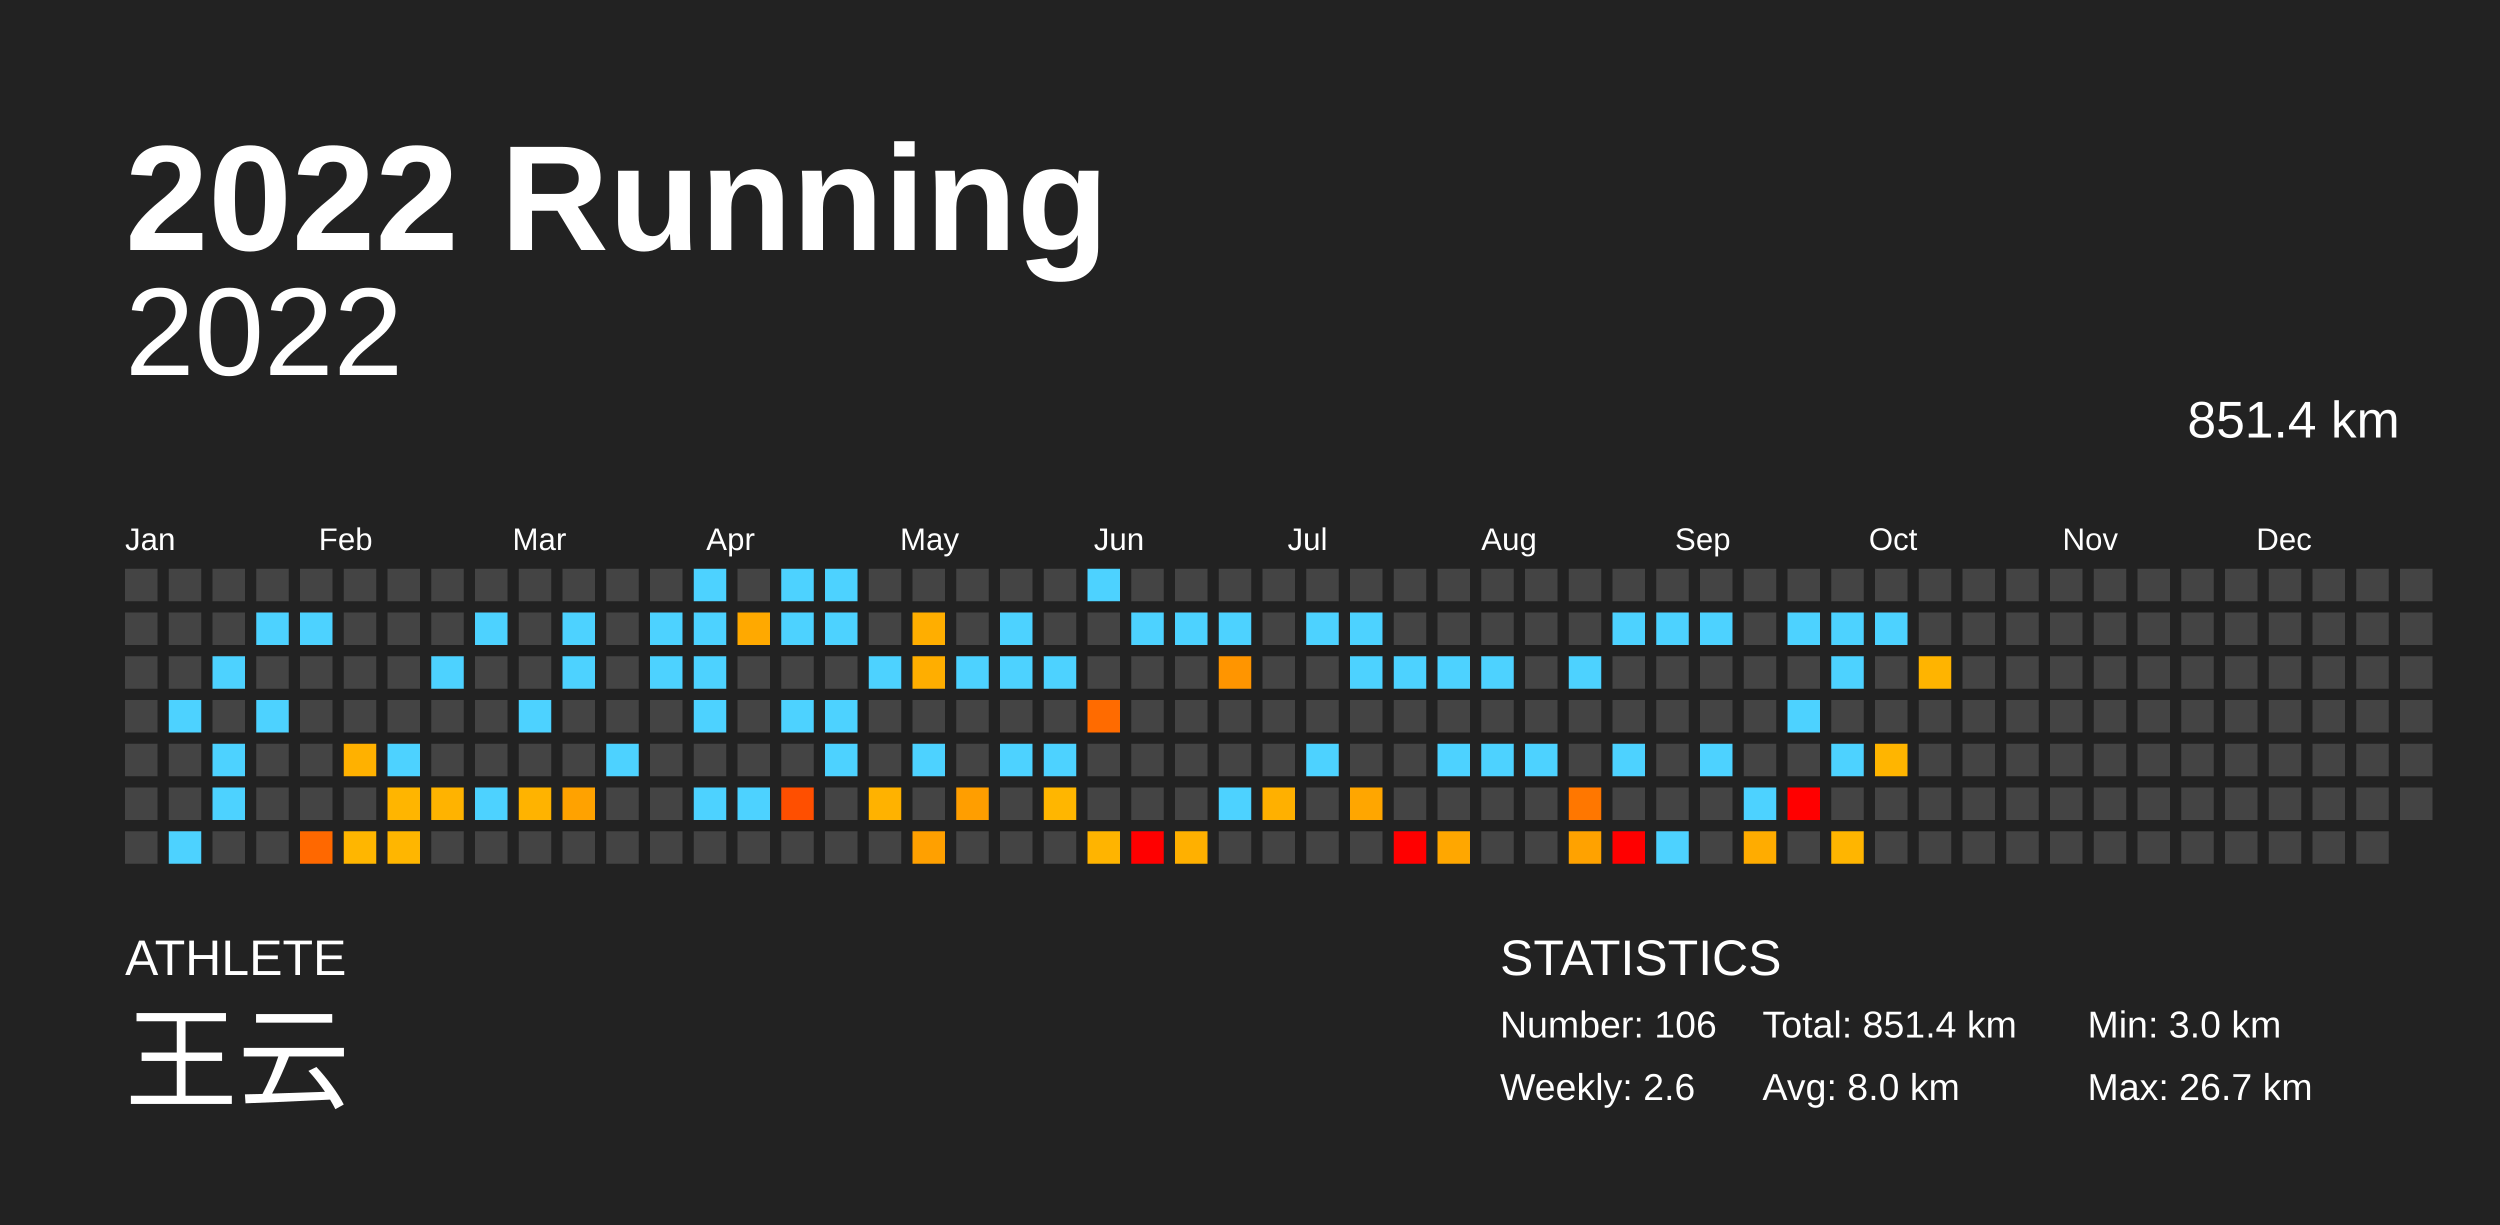
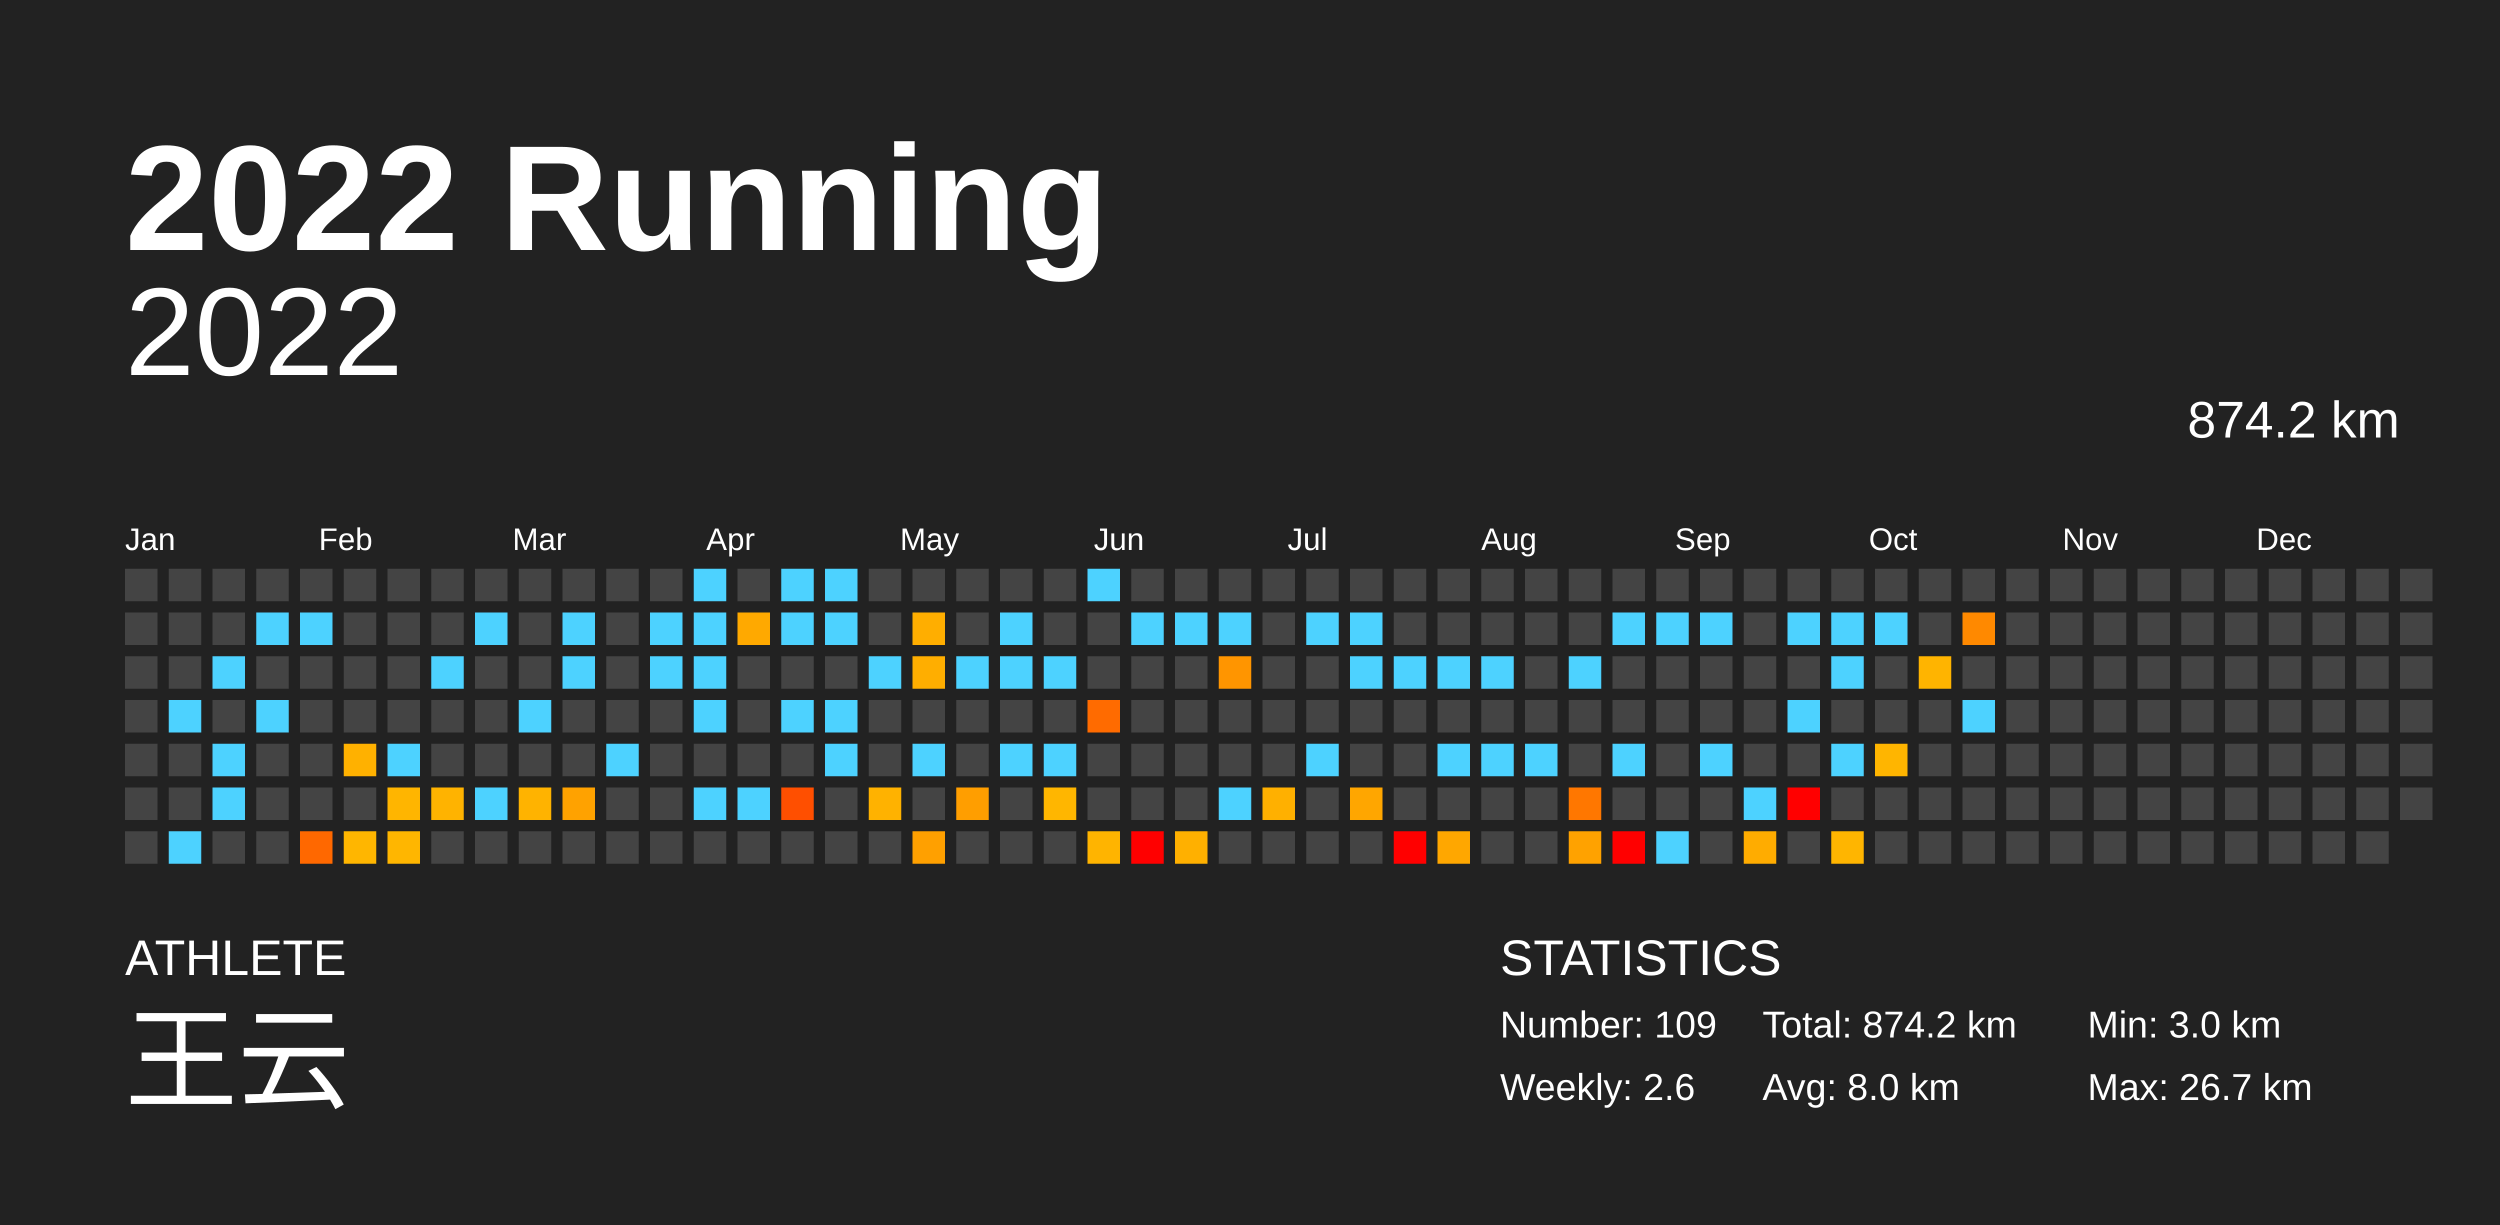
<svg xmlns="http://www.w3.org/2000/svg" baseProfile="full" height="98mm" version="1.1" viewBox="0,0,200,98" width="200mm">
  <defs />
  <rect fill="#222222" height="98" width="200" x="0" y="0" />
  <text fill="#FFFFFF" style="font-size:12px; font-family:Arial; font-weight:bold;" x="10" y="20">2022 Running</text>
  <text fill="#FFFFFF" style="font-size:4px; font-family:Arial" x="10" y="78">ATHLETE</text>
  <text fill="#FFFFFF" style="font-size:9px; font-family:Arial" x="10" y="88">王云</text>
  <text fill="#FFFFFF" style="font-size:4px; font-family:Arial" x="120" y="78">STATISTICS</text>
-   <text fill="#FFFFFF" style="font-size:3px; font-family:Arial" x="120" y="83">Number: 106</text>
+   <text fill="#FFFFFF" style="font-size:3px; font-family:Arial" x="120" y="83">Number: 109</text>
  <text fill="#FFFFFF" style="font-size:3px; font-family:Arial" x="120" y="88">Weekly: 2.6</text>
-   <text fill="#FFFFFF" style="font-size:3px; font-family:Arial" x="141" y="83">Total: 851.4 km</text>
+   <text fill="#FFFFFF" style="font-size:3px; font-family:Arial" x="141" y="83">Total: 874.2 km</text>
  <text fill="#FFFFFF" style="font-size:3px; font-family:Arial" x="141" y="88">Avg: 8.0 km</text>
  <text fill="#FFFFFF" style="font-size:3px; font-family:Arial" x="167" y="83">Min: 3.0 km</text>
  <text fill="#FFFFFF" style="font-size:3px; font-family:Arial" x="167" y="88">Max: 26.7 km</text>
  <text alignment-baseline="hanging" fill="#FFFFFF" style="font-size:10.0px; font-family:Arial;" x="10" y="30">2022</text>
-   <text alignment-baseline="hanging" fill="#FFFFFF" style="font-size:4.125px; font-family:Arial;" x="175" y="35">851.4 km</text>
+   <text alignment-baseline="hanging" fill="#FFFFFF" style="font-size:4.125px; font-family:Arial;" x="175" y="35">874.2 km</text>
  <text fill="#FFFFFF" style="font-size:2.5px; font-family:Arial" x="10.0" y="44">Jan</text>
  <text fill="#FFFFFF" style="font-size:2.5px; font-family:Arial" x="25.5" y="44">Feb</text>
  <text fill="#FFFFFF" style="font-size:2.5px; font-family:Arial" x="41.0" y="44">Mar</text>
  <text fill="#FFFFFF" style="font-size:2.5px; font-family:Arial" x="56.5" y="44">Apr</text>
  <text fill="#FFFFFF" style="font-size:2.5px; font-family:Arial" x="72.0" y="44">May</text>
  <text fill="#FFFFFF" style="font-size:2.5px; font-family:Arial" x="87.5" y="44">Jun</text>
  <text fill="#FFFFFF" style="font-size:2.5px; font-family:Arial" x="103.0" y="44">Jul</text>
  <text fill="#FFFFFF" style="font-size:2.5px; font-family:Arial" x="118.5" y="44">Aug</text>
  <text fill="#FFFFFF" style="font-size:2.5px; font-family:Arial" x="134.0" y="44">Sep</text>
  <text fill="#FFFFFF" style="font-size:2.5px; font-family:Arial" x="149.5" y="44">Oct</text>
  <text fill="#FFFFFF" style="font-size:2.5px; font-family:Arial" x="165.0" y="44">Nov</text>
  <text fill="#FFFFFF" style="font-size:2.5px; font-family:Arial" x="180.5" y="44">Dec</text>
  <rect fill="#444444" height="2.6" width="2.6" x="10.0" y="45.5" />
  <rect fill="#444444" height="2.6" width="2.6" x="10.0" y="49.0" />
  <rect fill="#444444" height="2.6" width="2.6" x="10.0" y="52.5" />
  <rect fill="#444444" height="2.6" width="2.6" x="10.0" y="56.0" />
  <rect fill="#444444" height="2.6" width="2.6" x="10.0" y="59.5" />
  <rect fill="#444444" height="2.6" width="2.6" x="10.0" y="63.0" />
  <rect fill="#444444" height="2.6" width="2.6" x="10.0" y="66.5" />
  <rect fill="#444444" height="2.6" width="2.6" x="13.5" y="45.5" />
  <rect fill="#444444" height="2.6" width="2.6" x="13.5" y="49.0" />
  <rect fill="#444444" height="2.6" width="2.6" x="13.5" y="52.5" />
  <rect fill="#4dd2ff" height="2.6" width="2.6" x="13.5" y="56.0" />
  <rect fill="#444444" height="2.6" width="2.6" x="13.5" y="59.5" />
  <rect fill="#444444" height="2.6" width="2.6" x="13.5" y="63.0" />
  <rect fill="#4dd2ff" height="2.6" width="2.6" x="13.5" y="66.5" />
  <rect fill="#444444" height="2.6" width="2.6" x="17.0" y="45.5" />
  <rect fill="#444444" height="2.6" width="2.6" x="17.0" y="49.0" />
  <rect fill="#4dd2ff" height="2.6" width="2.6" x="17.0" y="52.5" />
  <rect fill="#444444" height="2.6" width="2.6" x="17.0" y="56.0" />
  <rect fill="#4dd2ff" height="2.6" width="2.6" x="17.0" y="59.5" />
  <rect fill="#4dd2ff" height="2.6" width="2.6" x="17.0" y="63.0" />
  <rect fill="#444444" height="2.6" width="2.6" x="17.0" y="66.5" />
  <rect fill="#444444" height="2.6" width="2.6" x="20.5" y="45.5" />
  <rect fill="#4dd2ff" height="2.6" width="2.6" x="20.5" y="49.0" />
  <rect fill="#444444" height="2.6" width="2.6" x="20.5" y="52.5" />
  <rect fill="#4dd2ff" height="2.6" width="2.6" x="20.5" y="56.0" />
  <rect fill="#444444" height="2.6" width="2.6" x="20.5" y="59.5" />
  <rect fill="#444444" height="2.6" width="2.6" x="20.5" y="63.0" />
  <rect fill="#444444" height="2.6" width="2.6" x="20.5" y="66.5" />
  <rect fill="#444444" height="2.6" width="2.6" x="24.0" y="45.5" />
  <rect fill="#4dd2ff" height="2.6" width="2.6" x="24.0" y="49.0" />
  <rect fill="#444444" height="2.6" width="2.6" x="24.0" y="52.5" />
  <rect fill="#444444" height="2.6" width="2.6" x="24.0" y="56.0" />
  <rect fill="#444444" height="2.6" width="2.6" x="24.0" y="59.5" />
  <rect fill="#444444" height="2.6" width="2.6" x="24.0" y="63.0" />
  <rect fill="#ff6800" height="2.6" width="2.6" x="24.0" y="66.5" />
  <rect fill="#444444" height="2.6" width="2.6" x="27.5" y="45.5" />
  <rect fill="#444444" height="2.6" width="2.6" x="27.5" y="49.0" />
  <rect fill="#444444" height="2.6" width="2.6" x="27.5" y="52.5" />
  <rect fill="#444444" height="2.6" width="2.6" x="27.5" y="56.0" />
  <rect fill="#ffb100" height="2.6" width="2.6" x="27.5" y="59.5" />
  <rect fill="#444444" height="2.6" width="2.6" x="27.5" y="63.0" />
  <rect fill="#ffb600" height="2.6" width="2.6" x="27.5" y="66.5" />
  <rect fill="#444444" height="2.6" width="2.6" x="31.0" y="45.5" />
  <rect fill="#444444" height="2.6" width="2.6" x="31.0" y="49.0" />
  <rect fill="#444444" height="2.6" width="2.6" x="31.0" y="52.5" />
  <rect fill="#444444" height="2.6" width="2.6" x="31.0" y="56.0" />
  <rect fill="#4dd2ff" height="2.6" width="2.6" x="31.0" y="59.5" />
  <rect fill="#ffb500" height="2.6" width="2.6" x="31.0" y="63.0" />
  <rect fill="#ffb600" height="2.6" width="2.6" x="31.0" y="66.5" />
  <rect fill="#444444" height="2.6" width="2.6" x="34.5" y="45.5" />
  <rect fill="#444444" height="2.6" width="2.6" x="34.5" y="49.0" />
  <rect fill="#4dd2ff" height="2.6" width="2.6" x="34.5" y="52.5" />
  <rect fill="#444444" height="2.6" width="2.6" x="34.5" y="56.0" />
  <rect fill="#444444" height="2.6" width="2.6" x="34.5" y="59.5" />
  <rect fill="#ffb300" height="2.6" width="2.6" x="34.5" y="63.0" />
  <rect fill="#444444" height="2.6" width="2.6" x="34.5" y="66.5" />
  <rect fill="#444444" height="2.6" width="2.6" x="38.0" y="45.5" />
  <rect fill="#4dd2ff" height="2.6" width="2.6" x="38.0" y="49.0" />
  <rect fill="#444444" height="2.6" width="2.6" x="38.0" y="52.5" />
  <rect fill="#444444" height="2.6" width="2.6" x="38.0" y="56.0" />
  <rect fill="#444444" height="2.6" width="2.6" x="38.0" y="59.5" />
  <rect fill="#4dd2ff" height="2.6" width="2.6" x="38.0" y="63.0" />
  <rect fill="#444444" height="2.6" width="2.6" x="38.0" y="66.5" />
  <rect fill="#444444" height="2.6" width="2.6" x="41.5" y="45.5" />
  <rect fill="#444444" height="2.6" width="2.6" x="41.5" y="49.0" />
  <rect fill="#444444" height="2.6" width="2.6" x="41.5" y="52.5" />
  <rect fill="#4dd2ff" height="2.6" width="2.6" x="41.5" y="56.0" />
  <rect fill="#444444" height="2.6" width="2.6" x="41.5" y="59.5" />
  <rect fill="#ffb300" height="2.6" width="2.6" x="41.5" y="63.0" />
  <rect fill="#444444" height="2.6" width="2.6" x="41.5" y="66.5" />
  <rect fill="#444444" height="2.6" width="2.6" x="45.0" y="45.5" />
  <rect fill="#4dd2ff" height="2.6" width="2.6" x="45.0" y="49.0" />
  <rect fill="#4dd2ff" height="2.6" width="2.6" x="45.0" y="52.5" />
  <rect fill="#444444" height="2.6" width="2.6" x="45.0" y="56.0" />
  <rect fill="#444444" height="2.6" width="2.6" x="45.0" y="59.5" />
  <rect fill="#ffa200" height="2.6" width="2.6" x="45.0" y="63.0" />
  <rect fill="#444444" height="2.6" width="2.6" x="45.0" y="66.5" />
  <rect fill="#444444" height="2.6" width="2.6" x="48.5" y="45.5" />
  <rect fill="#444444" height="2.6" width="2.6" x="48.5" y="49.0" />
  <rect fill="#444444" height="2.6" width="2.6" x="48.5" y="52.5" />
  <rect fill="#444444" height="2.6" width="2.6" x="48.5" y="56.0" />
  <rect fill="#4dd2ff" height="2.6" width="2.6" x="48.5" y="59.5" />
  <rect fill="#444444" height="2.6" width="2.6" x="48.5" y="63.0" />
  <rect fill="#444444" height="2.6" width="2.6" x="48.5" y="66.5" />
  <rect fill="#444444" height="2.6" width="2.6" x="52.0" y="45.5" />
  <rect fill="#4dd2ff" height="2.6" width="2.6" x="52.0" y="49.0" />
  <rect fill="#4dd2ff" height="2.6" width="2.6" x="52.0" y="52.5" />
  <rect fill="#444444" height="2.6" width="2.6" x="52.0" y="56.0" />
  <rect fill="#444444" height="2.6" width="2.6" x="52.0" y="59.5" />
  <rect fill="#444444" height="2.6" width="2.6" x="52.0" y="63.0" />
  <rect fill="#444444" height="2.6" width="2.6" x="52.0" y="66.5" />
  <rect fill="#4dd2ff" height="2.6" width="2.6" x="55.5" y="45.5" />
  <rect fill="#4dd2ff" height="2.6" width="2.6" x="55.5" y="49.0" />
  <rect fill="#4dd2ff" height="2.6" width="2.6" x="55.5" y="52.5" />
  <rect fill="#4dd2ff" height="2.6" width="2.6" x="55.5" y="56.0" />
  <rect fill="#444444" height="2.6" width="2.6" x="55.5" y="59.5" />
  <rect fill="#4dd2ff" height="2.6" width="2.6" x="55.5" y="63.0" />
  <rect fill="#444444" height="2.6" width="2.6" x="55.5" y="66.5" />
  <rect fill="#444444" height="2.6" width="2.6" x="59.0" y="45.5" />
  <rect fill="#ffa900" height="2.6" width="2.6" x="59.0" y="49.0" />
  <rect fill="#444444" height="2.6" width="2.6" x="59.0" y="52.5" />
  <rect fill="#444444" height="2.6" width="2.6" x="59.0" y="56.0" />
  <rect fill="#444444" height="2.6" width="2.6" x="59.0" y="59.5" />
  <rect fill="#4dd2ff" height="2.6" width="2.6" x="59.0" y="63.0" />
  <rect fill="#444444" height="2.6" width="2.6" x="59.0" y="66.5" />
  <rect fill="#4dd2ff" height="2.6" width="2.6" x="62.5" y="45.5" />
  <rect fill="#4dd2ff" height="2.6" width="2.6" x="62.5" y="49.0" />
  <rect fill="#444444" height="2.6" width="2.6" x="62.5" y="52.5" />
  <rect fill="#4dd2ff" height="2.6" width="2.6" x="62.5" y="56.0" />
  <rect fill="#444444" height="2.6" width="2.6" x="62.5" y="59.5" />
  <rect fill="#ff4f00" height="2.6" width="2.6" x="62.5" y="63.0" />
  <rect fill="#444444" height="2.6" width="2.6" x="62.5" y="66.5" />
  <rect fill="#4dd2ff" height="2.6" width="2.6" x="66.0" y="45.5" />
  <rect fill="#4dd2ff" height="2.6" width="2.6" x="66.0" y="49.0" />
  <rect fill="#444444" height="2.6" width="2.6" x="66.0" y="52.5" />
  <rect fill="#4dd2ff" height="2.6" width="2.6" x="66.0" y="56.0" />
  <rect fill="#4dd2ff" height="2.6" width="2.6" x="66.0" y="59.5" />
  <rect fill="#444444" height="2.6" width="2.6" x="66.0" y="63.0" />
  <rect fill="#444444" height="2.6" width="2.6" x="66.0" y="66.5" />
  <rect fill="#444444" height="2.6" width="2.6" x="69.5" y="45.5" />
  <rect fill="#444444" height="2.6" width="2.6" x="69.5" y="49.0" />
  <rect fill="#4dd2ff" height="2.6" width="2.6" x="69.5" y="52.5" />
  <rect fill="#444444" height="2.6" width="2.6" x="69.5" y="56.0" />
  <rect fill="#444444" height="2.6" width="2.6" x="69.5" y="59.5" />
  <rect fill="#ffb200" height="2.6" width="2.6" x="69.5" y="63.0" />
  <rect fill="#444444" height="2.6" width="2.6" x="69.5" y="66.5" />
  <rect fill="#444444" height="2.6" width="2.6" x="73.0" y="45.5" />
  <rect fill="#ffae00" height="2.6" width="2.6" x="73.0" y="49.0" />
  <rect fill="#ffae00" height="2.6" width="2.6" x="73.0" y="52.5" />
  <rect fill="#444444" height="2.6" width="2.6" x="73.0" y="56.0" />
  <rect fill="#4dd2ff" height="2.6" width="2.6" x="73.0" y="59.5" />
  <rect fill="#444444" height="2.6" width="2.6" x="73.0" y="63.0" />
  <rect fill="#ffa000" height="2.6" width="2.6" x="73.0" y="66.5" />
  <rect fill="#444444" height="2.6" width="2.6" x="76.5" y="45.5" />
  <rect fill="#444444" height="2.6" width="2.6" x="76.5" y="49.0" />
  <rect fill="#4dd2ff" height="2.6" width="2.6" x="76.5" y="52.5" />
  <rect fill="#444444" height="2.6" width="2.6" x="76.5" y="56.0" />
  <rect fill="#444444" height="2.6" width="2.6" x="76.5" y="59.5" />
  <rect fill="#ff9e00" height="2.6" width="2.6" x="76.5" y="63.0" />
  <rect fill="#444444" height="2.6" width="2.6" x="76.5" y="66.5" />
  <rect fill="#444444" height="2.6" width="2.6" x="80.0" y="45.5" />
  <rect fill="#4dd2ff" height="2.6" width="2.6" x="80.0" y="49.0" />
  <rect fill="#4dd2ff" height="2.6" width="2.6" x="80.0" y="52.5" />
  <rect fill="#444444" height="2.6" width="2.6" x="80.0" y="56.0" />
  <rect fill="#4dd2ff" height="2.6" width="2.6" x="80.0" y="59.5" />
  <rect fill="#444444" height="2.6" width="2.6" x="80.0" y="63.0" />
  <rect fill="#444444" height="2.6" width="2.6" x="80.0" y="66.5" />
  <rect fill="#444444" height="2.6" width="2.6" x="83.5" y="45.5" />
  <rect fill="#444444" height="2.6" width="2.6" x="83.5" y="49.0" />
  <rect fill="#4dd2ff" height="2.6" width="2.6" x="83.5" y="52.5" />
  <rect fill="#444444" height="2.6" width="2.6" x="83.5" y="56.0" />
  <rect fill="#4dd2ff" height="2.6" width="2.6" x="83.5" y="59.5" />
  <rect fill="#ffb600" height="2.6" width="2.6" x="83.5" y="63.0" />
  <rect fill="#444444" height="2.6" width="2.6" x="83.5" y="66.5" />
  <rect fill="#4dd2ff" height="2.6" width="2.6" x="87.0" y="45.5" />
  <rect fill="#444444" height="2.6" width="2.6" x="87.0" y="49.0" />
  <rect fill="#444444" height="2.6" width="2.6" x="87.0" y="52.5" />
  <rect fill="#ff6b00" height="2.6" width="2.6" x="87.0" y="56.0" />
  <rect fill="#444444" height="2.6" width="2.6" x="87.0" y="59.5" />
  <rect fill="#444444" height="2.6" width="2.6" x="87.0" y="63.0" />
  <rect fill="#ffb400" height="2.6" width="2.6" x="87.0" y="66.5" />
  <rect fill="#444444" height="2.6" width="2.6" x="90.5" y="45.5" />
  <rect fill="#4dd2ff" height="2.6" width="2.6" x="90.5" y="49.0" />
  <rect fill="#444444" height="2.6" width="2.6" x="90.5" y="52.5" />
  <rect fill="#444444" height="2.6" width="2.6" x="90.5" y="56.0" />
  <rect fill="#444444" height="2.6" width="2.6" x="90.5" y="59.5" />
  <rect fill="#444444" height="2.6" width="2.6" x="90.5" y="63.0" />
  <rect fill="red" height="2.6" width="2.6" x="90.5" y="66.5" />
  <rect fill="#444444" height="2.6" width="2.6" x="94.0" y="45.5" />
  <rect fill="#4dd2ff" height="2.6" width="2.6" x="94.0" y="49.0" />
  <rect fill="#444444" height="2.6" width="2.6" x="94.0" y="52.5" />
  <rect fill="#444444" height="2.6" width="2.6" x="94.0" y="56.0" />
  <rect fill="#444444" height="2.6" width="2.6" x="94.0" y="59.5" />
  <rect fill="#444444" height="2.6" width="2.6" x="94.0" y="63.0" />
  <rect fill="#ffb000" height="2.6" width="2.6" x="94.0" y="66.5" />
  <rect fill="#444444" height="2.6" width="2.6" x="97.5" y="45.5" />
  <rect fill="#4dd2ff" height="2.6" width="2.6" x="97.5" y="49.0" />
  <rect fill="#ff9500" height="2.6" width="2.6" x="97.5" y="52.5" />
  <rect fill="#444444" height="2.6" width="2.6" x="97.5" y="56.0" />
  <rect fill="#444444" height="2.6" width="2.6" x="97.5" y="59.5" />
  <rect fill="#4dd2ff" height="2.6" width="2.6" x="97.5" y="63.0" />
  <rect fill="#444444" height="2.6" width="2.6" x="97.5" y="66.5" />
  <rect fill="#444444" height="2.6" width="2.6" x="101.0" y="45.5" />
  <rect fill="#444444" height="2.6" width="2.6" x="101.0" y="49.0" />
  <rect fill="#444444" height="2.6" width="2.6" x="101.0" y="52.5" />
  <rect fill="#444444" height="2.6" width="2.6" x="101.0" y="56.0" />
  <rect fill="#444444" height="2.6" width="2.6" x="101.0" y="59.5" />
  <rect fill="#ffb000" height="2.6" width="2.6" x="101.0" y="63.0" />
  <rect fill="#444444" height="2.6" width="2.6" x="101.0" y="66.5" />
  <rect fill="#444444" height="2.6" width="2.6" x="104.5" y="45.5" />
  <rect fill="#4dd2ff" height="2.6" width="2.6" x="104.5" y="49.0" />
  <rect fill="#444444" height="2.6" width="2.6" x="104.5" y="52.5" />
  <rect fill="#444444" height="2.6" width="2.6" x="104.5" y="56.0" />
  <rect fill="#4dd2ff" height="2.6" width="2.6" x="104.5" y="59.5" />
  <rect fill="#444444" height="2.6" width="2.6" x="104.5" y="63.0" />
  <rect fill="#444444" height="2.6" width="2.6" x="104.5" y="66.5" />
  <rect fill="#444444" height="2.6" width="2.6" x="108.0" y="45.5" />
  <rect fill="#4dd2ff" height="2.6" width="2.6" x="108.0" y="49.0" />
  <rect fill="#4dd2ff" height="2.6" width="2.6" x="108.0" y="52.5" />
  <rect fill="#444444" height="2.6" width="2.6" x="108.0" y="56.0" />
  <rect fill="#444444" height="2.6" width="2.6" x="108.0" y="59.5" />
  <rect fill="#ffa600" height="2.6" width="2.6" x="108.0" y="63.0" />
  <rect fill="#444444" height="2.6" width="2.6" x="108.0" y="66.5" />
  <rect fill="#444444" height="2.6" width="2.6" x="111.5" y="45.5" />
  <rect fill="#444444" height="2.6" width="2.6" x="111.5" y="49.0" />
  <rect fill="#4dd2ff" height="2.6" width="2.6" x="111.5" y="52.5" />
  <rect fill="#444444" height="2.6" width="2.6" x="111.5" y="56.0" />
  <rect fill="#444444" height="2.6" width="2.6" x="111.5" y="59.5" />
  <rect fill="#444444" height="2.6" width="2.6" x="111.5" y="63.0" />
  <rect fill="red" height="2.6" width="2.6" x="111.5" y="66.5" />
  <rect fill="#444444" height="2.6" width="2.6" x="115.0" y="45.5" />
  <rect fill="#444444" height="2.6" width="2.6" x="115.0" y="49.0" />
  <rect fill="#4dd2ff" height="2.6" width="2.6" x="115.0" y="52.5" />
  <rect fill="#444444" height="2.6" width="2.6" x="115.0" y="56.0" />
  <rect fill="#4dd2ff" height="2.6" width="2.6" x="115.0" y="59.5" />
  <rect fill="#444444" height="2.6" width="2.6" x="115.0" y="63.0" />
  <rect fill="#ffa700" height="2.6" width="2.6" x="115.0" y="66.5" />
  <rect fill="#444444" height="2.6" width="2.6" x="118.5" y="45.5" />
  <rect fill="#444444" height="2.6" width="2.6" x="118.5" y="49.0" />
  <rect fill="#4dd2ff" height="2.6" width="2.6" x="118.5" y="52.5" />
  <rect fill="#444444" height="2.6" width="2.6" x="118.5" y="56.0" />
  <rect fill="#4dd2ff" height="2.6" width="2.6" x="118.5" y="59.5" />
  <rect fill="#444444" height="2.6" width="2.6" x="118.5" y="63.0" />
  <rect fill="#444444" height="2.6" width="2.6" x="118.5" y="66.5" />
  <rect fill="#444444" height="2.6" width="2.6" x="122.0" y="45.5" />
  <rect fill="#444444" height="2.6" width="2.6" x="122.0" y="49.0" />
  <rect fill="#444444" height="2.6" width="2.6" x="122.0" y="52.5" />
  <rect fill="#444444" height="2.6" width="2.6" x="122.0" y="56.0" />
  <rect fill="#4dd2ff" height="2.6" width="2.6" x="122.0" y="59.5" />
  <rect fill="#444444" height="2.6" width="2.6" x="122.0" y="63.0" />
  <rect fill="#444444" height="2.6" width="2.6" x="122.0" y="66.5" />
  <rect fill="#444444" height="2.6" width="2.6" x="125.5" y="45.5" />
  <rect fill="#444444" height="2.6" width="2.6" x="125.5" y="49.0" />
  <rect fill="#4dd2ff" height="2.6" width="2.6" x="125.5" y="52.5" />
  <rect fill="#444444" height="2.6" width="2.6" x="125.5" y="56.0" />
  <rect fill="#444444" height="2.6" width="2.6" x="125.5" y="59.5" />
  <rect fill="#ff7700" height="2.6" width="2.6" x="125.5" y="63.0" />
  <rect fill="#ffa200" height="2.6" width="2.6" x="125.5" y="66.5" />
  <rect fill="#444444" height="2.6" width="2.6" x="129.0" y="45.5" />
  <rect fill="#4dd2ff" height="2.6" width="2.6" x="129.0" y="49.0" />
  <rect fill="#444444" height="2.6" width="2.6" x="129.0" y="52.5" />
  <rect fill="#444444" height="2.6" width="2.6" x="129.0" y="56.0" />
  <rect fill="#4dd2ff" height="2.6" width="2.6" x="129.0" y="59.5" />
  <rect fill="#444444" height="2.6" width="2.6" x="129.0" y="63.0" />
  <rect fill="red" height="2.6" width="2.6" x="129.0" y="66.5" />
  <rect fill="#444444" height="2.6" width="2.6" x="132.5" y="45.5" />
  <rect fill="#4dd2ff" height="2.6" width="2.6" x="132.5" y="49.0" />
  <rect fill="#444444" height="2.6" width="2.6" x="132.5" y="52.5" />
  <rect fill="#444444" height="2.6" width="2.6" x="132.5" y="56.0" />
  <rect fill="#444444" height="2.6" width="2.6" x="132.5" y="59.5" />
  <rect fill="#444444" height="2.6" width="2.6" x="132.5" y="63.0" />
  <rect fill="#4dd2ff" height="2.6" width="2.6" x="132.5" y="66.5" />
  <rect fill="#444444" height="2.6" width="2.6" x="136.0" y="45.5" />
  <rect fill="#4dd2ff" height="2.6" width="2.6" x="136.0" y="49.0" />
  <rect fill="#444444" height="2.6" width="2.6" x="136.0" y="52.5" />
  <rect fill="#444444" height="2.6" width="2.6" x="136.0" y="56.0" />
  <rect fill="#4dd2ff" height="2.6" width="2.6" x="136.0" y="59.5" />
  <rect fill="#444444" height="2.6" width="2.6" x="136.0" y="63.0" />
  <rect fill="#444444" height="2.6" width="2.6" x="136.0" y="66.5" />
  <rect fill="#444444" height="2.6" width="2.6" x="139.5" y="45.5" />
  <rect fill="#444444" height="2.6" width="2.6" x="139.5" y="49.0" />
  <rect fill="#444444" height="2.6" width="2.6" x="139.5" y="52.5" />
  <rect fill="#444444" height="2.6" width="2.6" x="139.5" y="56.0" />
  <rect fill="#444444" height="2.6" width="2.6" x="139.5" y="59.5" />
  <rect fill="#4dd2ff" height="2.6" width="2.6" x="139.5" y="63.0" />
  <rect fill="#ffac00" height="2.6" width="2.6" x="139.5" y="66.5" />
  <rect fill="#444444" height="2.6" width="2.6" x="143.0" y="45.5" />
  <rect fill="#4dd2ff" height="2.6" width="2.6" x="143.0" y="49.0" />
  <rect fill="#444444" height="2.6" width="2.6" x="143.0" y="52.5" />
  <rect fill="#4dd2ff" height="2.6" width="2.6" x="143.0" y="56.0" />
  <rect fill="#444444" height="2.6" width="2.6" x="143.0" y="59.5" />
  <rect fill="red" height="2.6" width="2.6" x="143.0" y="63.0" />
  <rect fill="#444444" height="2.6" width="2.6" x="143.0" y="66.5" />
  <rect fill="#444444" height="2.6" width="2.6" x="146.5" y="45.5" />
  <rect fill="#4dd2ff" height="2.6" width="2.6" x="146.5" y="49.0" />
  <rect fill="#4dd2ff" height="2.6" width="2.6" x="146.5" y="52.5" />
  <rect fill="#444444" height="2.6" width="2.6" x="146.5" y="56.0" />
  <rect fill="#4dd2ff" height="2.6" width="2.6" x="146.5" y="59.5" />
  <rect fill="#444444" height="2.6" width="2.6" x="146.5" y="63.0" />
  <rect fill="#ffb500" height="2.6" width="2.6" x="146.5" y="66.5" />
  <rect fill="#444444" height="2.6" width="2.6" x="150.0" y="45.5" />
  <rect fill="#4dd2ff" height="2.6" width="2.6" x="150.0" y="49.0" />
  <rect fill="#444444" height="2.6" width="2.6" x="150.0" y="52.5" />
  <rect fill="#444444" height="2.6" width="2.6" x="150.0" y="56.0" />
  <rect fill="#ffb500" height="2.6" width="2.6" x="150.0" y="59.5" />
  <rect fill="#444444" height="2.6" width="2.6" x="150.0" y="63.0" />
  <rect fill="#444444" height="2.6" width="2.6" x="150.0" y="66.5" />
  <rect fill="#444444" height="2.6" width="2.6" x="153.5" y="45.5" />
  <rect fill="#444444" height="2.6" width="2.6" x="153.5" y="49.0" />
  <rect fill="#ffb400" height="2.6" width="2.6" x="153.5" y="52.5" />
  <rect fill="#444444" height="2.6" width="2.6" x="153.5" y="56.0" />
  <rect fill="#444444" height="2.6" width="2.6" x="153.5" y="59.5" />
  <rect fill="#444444" height="2.6" width="2.6" x="153.5" y="63.0" />
  <rect fill="#444444" height="2.6" width="2.6" x="153.5" y="66.5" />
  <rect fill="#444444" height="2.6" width="2.6" x="157.0" y="45.5" />
-   <rect fill="#444444" height="2.6" width="2.6" x="157.0" y="49.0" />
+   <rect fill="#ff8900" height="2.6" width="2.6" x="157.0" y="49.0" />
  <rect fill="#444444" height="2.6" width="2.6" x="157.0" y="52.5" />
-   <rect fill="#444444" height="2.6" width="2.6" x="157.0" y="56.0" />
+   <rect fill="#4dd2ff" height="2.6" width="2.6" x="157.0" y="56.0" />
  <rect fill="#444444" height="2.6" width="2.6" x="157.0" y="59.5" />
  <rect fill="#444444" height="2.6" width="2.6" x="157.0" y="63.0" />
  <rect fill="#444444" height="2.6" width="2.6" x="157.0" y="66.5" />
  <rect fill="#444444" height="2.6" width="2.6" x="160.5" y="45.5" />
  <rect fill="#444444" height="2.6" width="2.6" x="160.5" y="49.0" />
  <rect fill="#444444" height="2.6" width="2.6" x="160.5" y="52.5" />
  <rect fill="#444444" height="2.6" width="2.6" x="160.5" y="56.0" />
  <rect fill="#444444" height="2.6" width="2.6" x="160.5" y="59.5" />
  <rect fill="#444444" height="2.6" width="2.6" x="160.5" y="63.0" />
  <rect fill="#444444" height="2.6" width="2.6" x="160.5" y="66.5" />
  <rect fill="#444444" height="2.6" width="2.6" x="164.0" y="45.5" />
  <rect fill="#444444" height="2.6" width="2.6" x="164.0" y="49.0" />
  <rect fill="#444444" height="2.6" width="2.6" x="164.0" y="52.5" />
  <rect fill="#444444" height="2.6" width="2.6" x="164.0" y="56.0" />
  <rect fill="#444444" height="2.6" width="2.6" x="164.0" y="59.5" />
  <rect fill="#444444" height="2.6" width="2.6" x="164.0" y="63.0" />
  <rect fill="#444444" height="2.6" width="2.6" x="164.0" y="66.5" />
  <rect fill="#444444" height="2.6" width="2.6" x="167.5" y="45.5" />
  <rect fill="#444444" height="2.6" width="2.6" x="167.5" y="49.0" />
  <rect fill="#444444" height="2.6" width="2.6" x="167.5" y="52.5" />
  <rect fill="#444444" height="2.6" width="2.6" x="167.5" y="56.0" />
  <rect fill="#444444" height="2.6" width="2.6" x="167.5" y="59.5" />
  <rect fill="#444444" height="2.6" width="2.6" x="167.5" y="63.0" />
  <rect fill="#444444" height="2.6" width="2.6" x="167.5" y="66.5" />
  <rect fill="#444444" height="2.6" width="2.6" x="171.0" y="45.5" />
  <rect fill="#444444" height="2.6" width="2.6" x="171.0" y="49.0" />
  <rect fill="#444444" height="2.6" width="2.6" x="171.0" y="52.5" />
  <rect fill="#444444" height="2.6" width="2.6" x="171.0" y="56.0" />
  <rect fill="#444444" height="2.6" width="2.6" x="171.0" y="59.5" />
  <rect fill="#444444" height="2.6" width="2.6" x="171.0" y="63.0" />
  <rect fill="#444444" height="2.6" width="2.6" x="171.0" y="66.5" />
  <rect fill="#444444" height="2.6" width="2.6" x="174.5" y="45.5" />
  <rect fill="#444444" height="2.6" width="2.6" x="174.5" y="49.0" />
  <rect fill="#444444" height="2.6" width="2.6" x="174.5" y="52.5" />
  <rect fill="#444444" height="2.6" width="2.6" x="174.5" y="56.0" />
  <rect fill="#444444" height="2.6" width="2.6" x="174.5" y="59.5" />
  <rect fill="#444444" height="2.6" width="2.6" x="174.5" y="63.0" />
  <rect fill="#444444" height="2.6" width="2.6" x="174.5" y="66.5" />
  <rect fill="#444444" height="2.6" width="2.6" x="178.0" y="45.5" />
  <rect fill="#444444" height="2.6" width="2.6" x="178.0" y="49.0" />
  <rect fill="#444444" height="2.6" width="2.6" x="178.0" y="52.5" />
  <rect fill="#444444" height="2.6" width="2.6" x="178.0" y="56.0" />
  <rect fill="#444444" height="2.6" width="2.6" x="178.0" y="59.5" />
  <rect fill="#444444" height="2.6" width="2.6" x="178.0" y="63.0" />
  <rect fill="#444444" height="2.6" width="2.6" x="178.0" y="66.5" />
  <rect fill="#444444" height="2.6" width="2.6" x="181.5" y="45.5" />
  <rect fill="#444444" height="2.6" width="2.6" x="181.5" y="49.0" />
  <rect fill="#444444" height="2.6" width="2.6" x="181.5" y="52.5" />
  <rect fill="#444444" height="2.6" width="2.6" x="181.5" y="56.0" />
  <rect fill="#444444" height="2.6" width="2.6" x="181.5" y="59.5" />
  <rect fill="#444444" height="2.6" width="2.6" x="181.5" y="63.0" />
  <rect fill="#444444" height="2.6" width="2.6" x="181.5" y="66.5" />
  <rect fill="#444444" height="2.6" width="2.6" x="185.0" y="45.5" />
  <rect fill="#444444" height="2.6" width="2.6" x="185.0" y="49.0" />
  <rect fill="#444444" height="2.6" width="2.6" x="185.0" y="52.5" />
  <rect fill="#444444" height="2.6" width="2.6" x="185.0" y="56.0" />
  <rect fill="#444444" height="2.6" width="2.6" x="185.0" y="59.5" />
  <rect fill="#444444" height="2.6" width="2.6" x="185.0" y="63.0" />
  <rect fill="#444444" height="2.6" width="2.6" x="185.0" y="66.5" />
  <rect fill="#444444" height="2.6" width="2.6" x="188.5" y="45.5" />
  <rect fill="#444444" height="2.6" width="2.6" x="188.5" y="49.0" />
  <rect fill="#444444" height="2.6" width="2.6" x="188.5" y="52.5" />
  <rect fill="#444444" height="2.6" width="2.6" x="188.5" y="56.0" />
  <rect fill="#444444" height="2.6" width="2.6" x="188.5" y="59.5" />
  <rect fill="#444444" height="2.6" width="2.6" x="188.5" y="63.0" />
  <rect fill="#444444" height="2.6" width="2.6" x="188.5" y="66.5" />
  <rect fill="#444444" height="2.6" width="2.6" x="192.0" y="45.5" />
  <rect fill="#444444" height="2.6" width="2.6" x="192.0" y="49.0" />
  <rect fill="#444444" height="2.6" width="2.6" x="192.0" y="52.5" />
  <rect fill="#444444" height="2.6" width="2.6" x="192.0" y="56.0" />
  <rect fill="#444444" height="2.6" width="2.6" x="192.0" y="59.5" />
  <rect fill="#444444" height="2.6" width="2.6" x="192.0" y="63.0" />
</svg>
